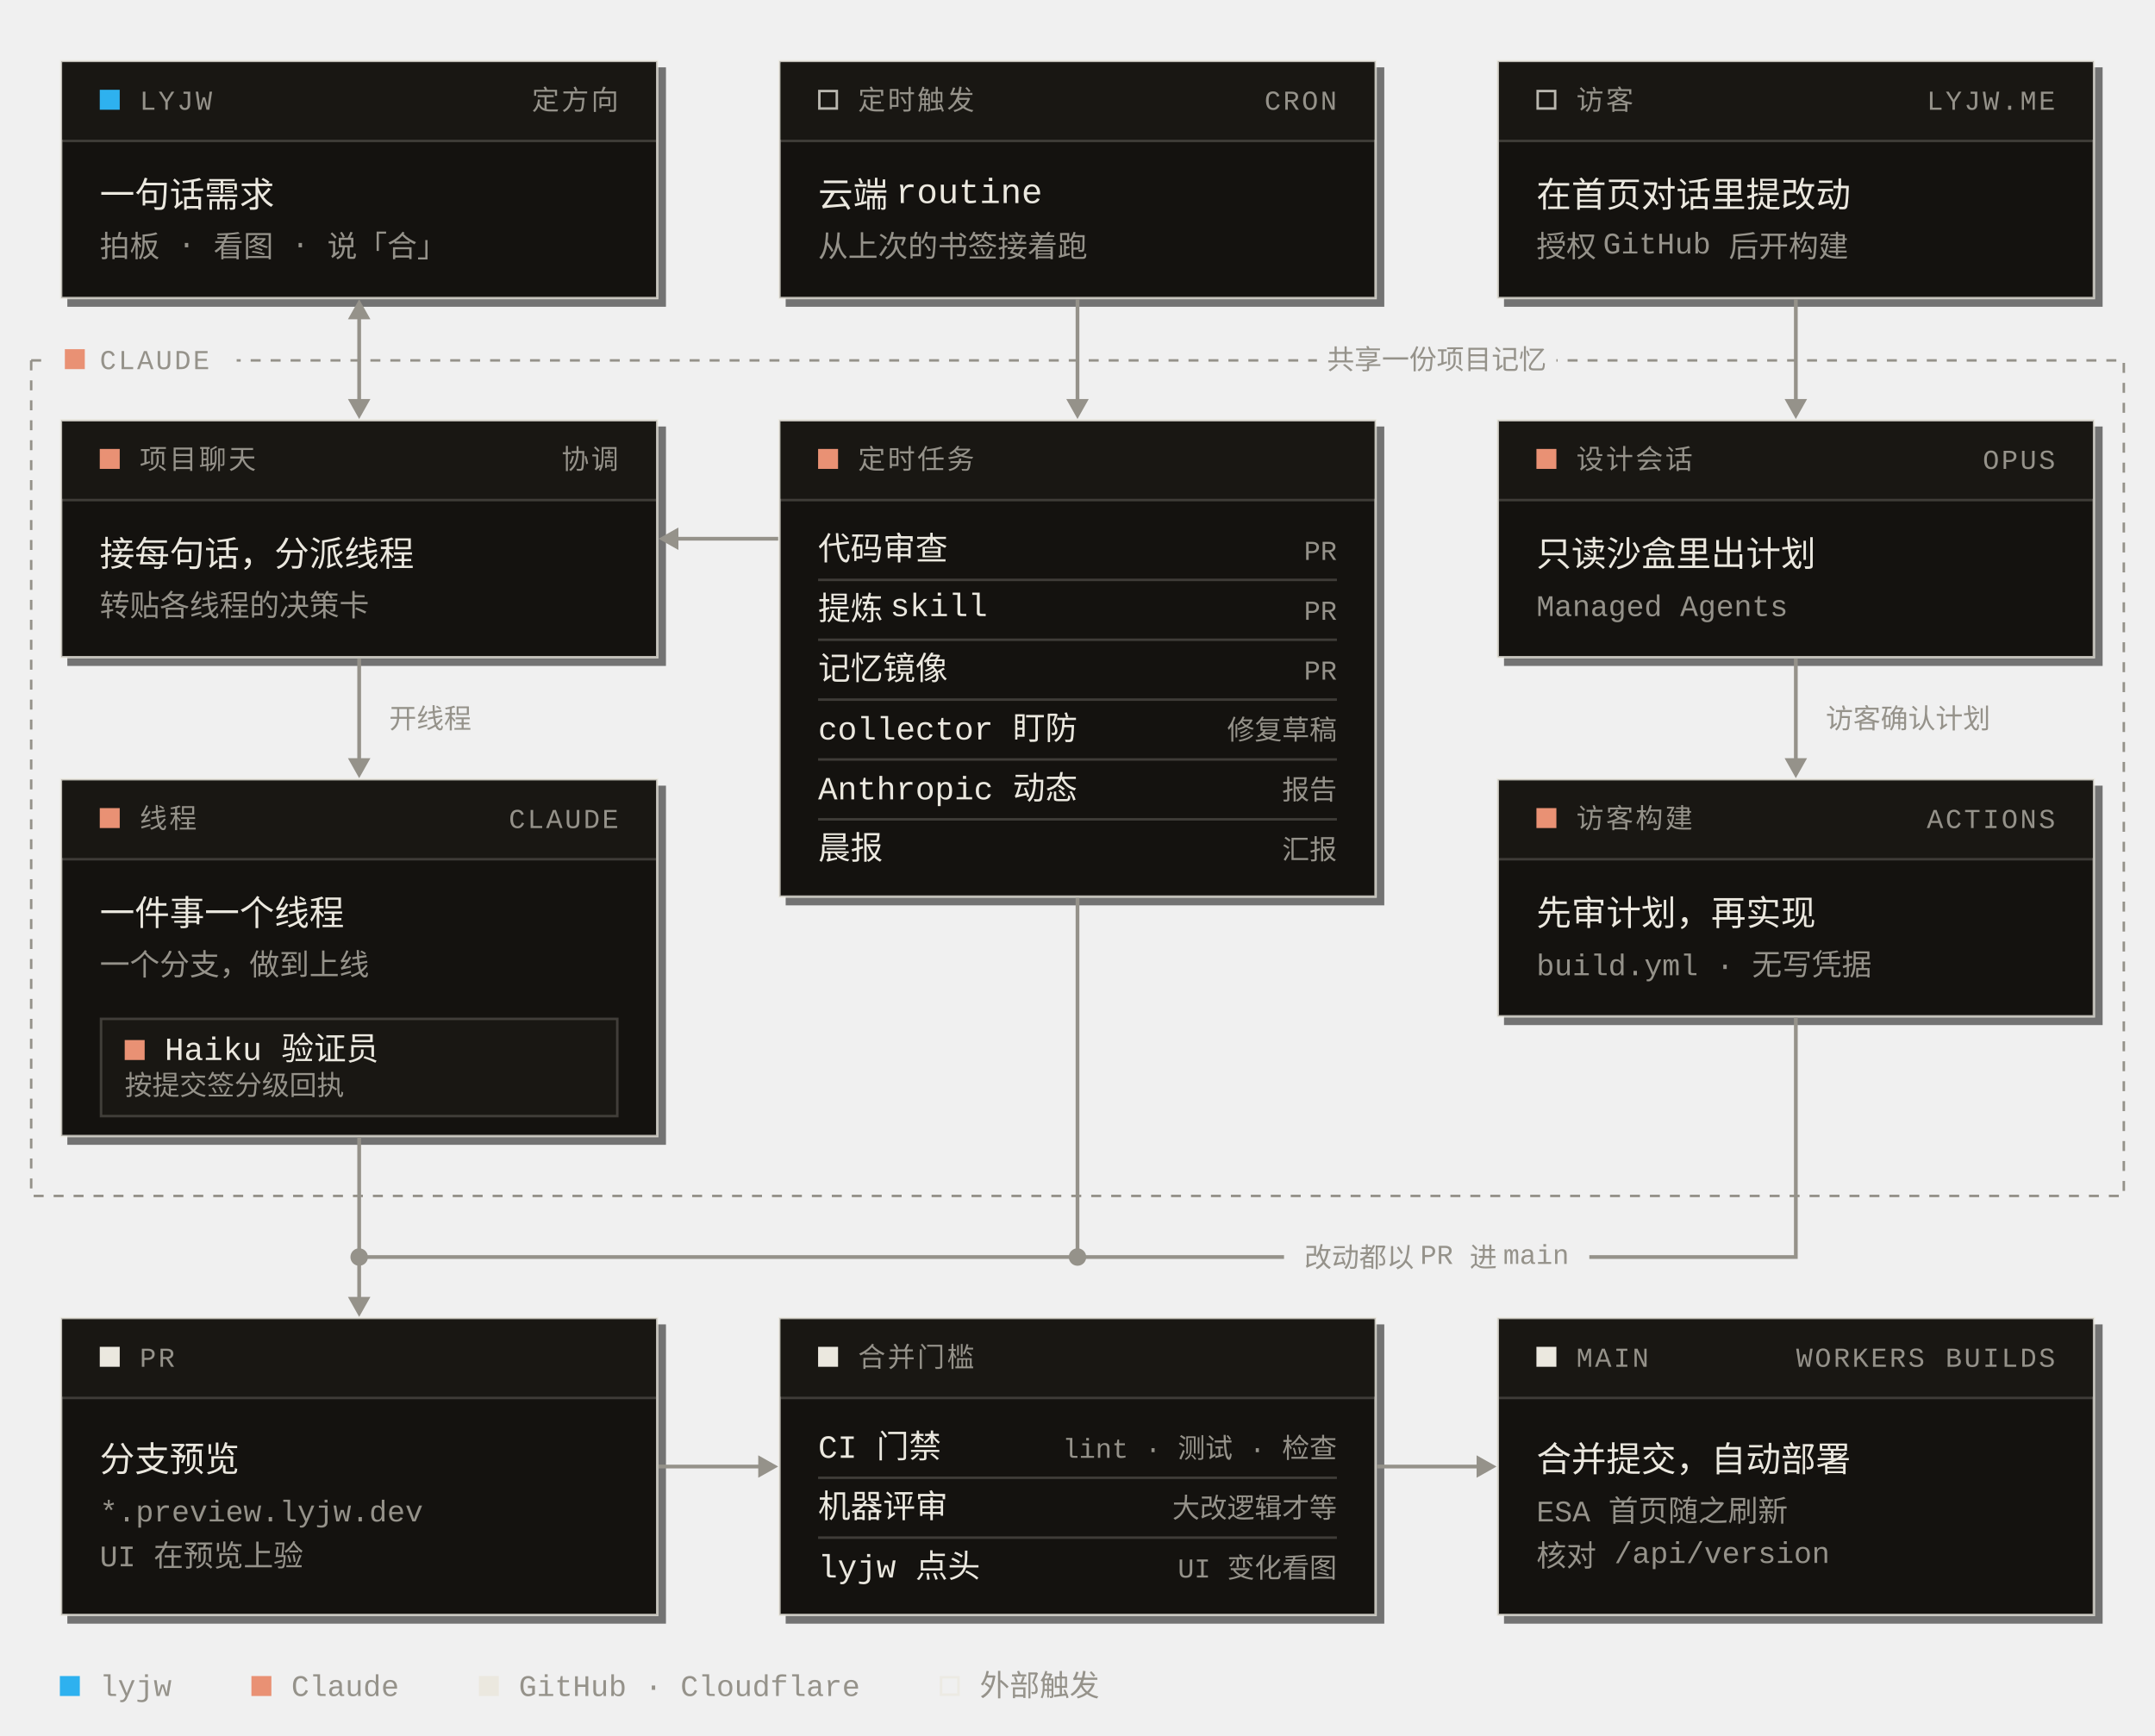
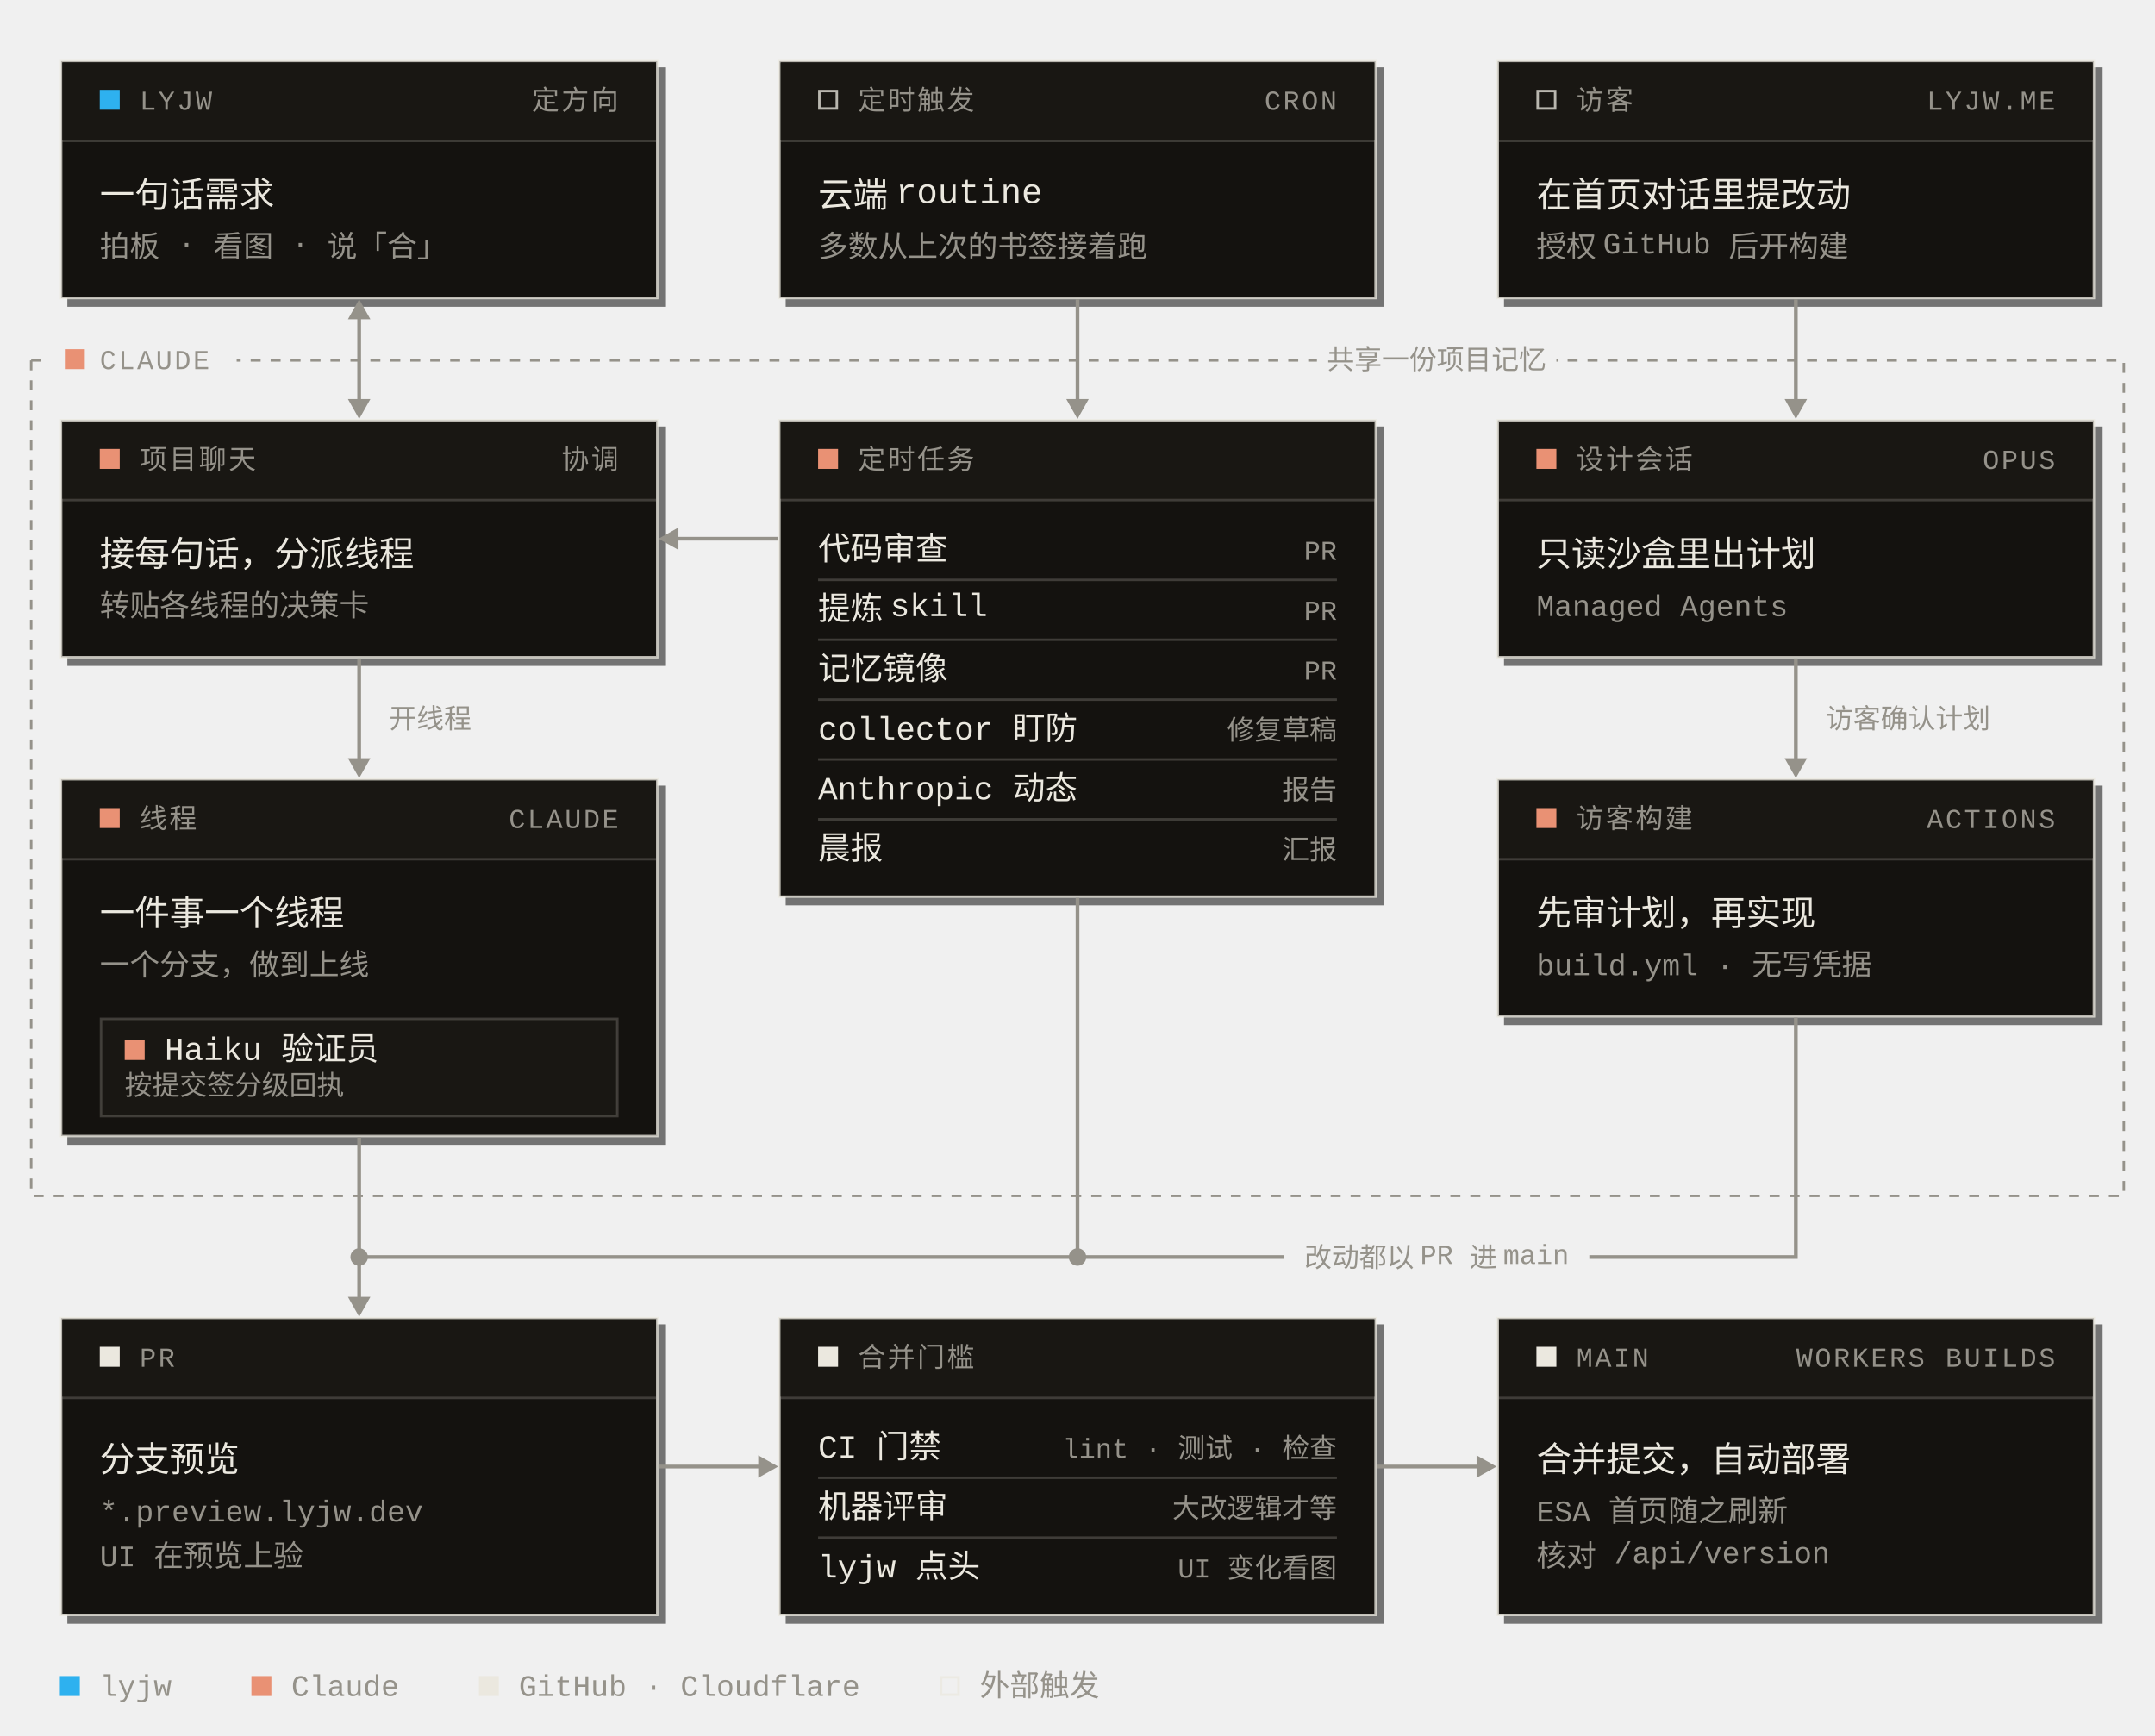
<svg xmlns="http://www.w3.org/2000/svg" viewBox="0 0 864 696" width="864" height="696" role="img" aria-labelledby="title desc">
  <style>text{font-family:'Geist Mono', ui-monospace, SFMono-Regular, 'SF Mono', Menlo, Consolas, 'Liberation Mono', monospace, 'PingFang SC', 'Hiragino Sans GB', 'Noto Sans CJK SC', 'Microsoft YaHei', sans-serif;font-variant-numeric:tabular-nums slashed-zero}.card{fill:#14120f;stroke:#ebe8dfc2}.shadow{fill:#00000085}.head{fill:#191713}.rule{stroke:#ebe8df33}.chip{fill:#191713;stroke:#ebe8df33}.region{fill:none;stroke:#95928a;stroke-dasharray:4 4}.edge{fill:none;stroke:#95928a;stroke-width:1.5}.edge.dash{stroke-dasharray:5 4}.tip{fill:#95928a}.label{font-size:11px;letter-spacing:0.88px;fill:#95928a}.title{font-size:14px;font-weight:500;fill:#ebe8df}.body{font-size:13px;fill:#ebe8df}.cap{font-size:12px;fill:#95928a}.small{font-size:11px;fill:#95928a}.m-worker{fill:#578ff3}.m-do{fill:#5fcc74}.m-store{fill:#a374ef}.m-lyjw{fill:#2eb1ef}.m-claude{fill:#e99174}.m-flow{fill:#ebe8df}.m-outside{fill:none;stroke:#ebe8dfc2}</style>
  <defs>
    <mask id="gaps" maskUnits="userSpaceOnUse" x="0" y="0" width="864" height="696">
      <rect width="864" height="696" fill="#fff" />
      <rect x="20" y="136" width="74.88" height="16" />
      <rect x="152" y="280" width="41" height="16" />
      <rect x="728" y="280" width="74" height="16" />
      <rect x="514.8" y="496" width="122.4" height="16" />
      <rect x="528" y="136" width="96" height="16" />
    </mask>
  </defs>
  <g mask="url(#gaps)">
    <rect class="region" x="12.5" y="144.5" width="839" height="335" />
  </g>
  <rect class="shadow" x="27" y="27" width="240" height="96" />
  <rect class="card" x="24.5" y="24.5" width="239" height="95" />
  <rect class="head" x="25" y="25" width="238" height="31" />
  <path class="rule" d="M25 56.5H263" />
  <rect class="m-lyjw" x="40" y="36" width="8" height="8" />
  <text class="label" x="56" y="44">LYJW</text>
  <text class="label" x="248" y="44" text-anchor="end">定方向</text>
  <text class="title" x="40" y="83">一句话需求</text>
  <text class="cap" x="40" y="103">拍板 · 看图 · 说「合」</text>
  <rect class="shadow" x="315" y="27" width="240" height="96" />
  <rect class="card" x="312.5" y="24.5" width="239" height="95" />
  <rect class="head" x="313" y="25" width="238" height="31" />
  <path class="rule" d="M313 56.5H551" />
  <rect class="m-outside" x="328.5" y="36.5" width="7" height="7" />
  <text class="label" x="344" y="44">定时触发</text>
  <text class="label" x="536" y="44" text-anchor="end">CRON</text>
  <text class="title" x="328" y="83">云端 routine</text>
-   <text class="cap" x="328" y="103">从上次的书签接着跑</text>
+   <text class="cap" x="328" y="103">多数从上次的书签接着跑</text>
  <rect class="shadow" x="603" y="27" width="240" height="96" />
  <rect class="card" x="600.5" y="24.5" width="239" height="95" />
  <rect class="head" x="601" y="25" width="238" height="31" />
  <path class="rule" d="M601 56.5H839" />
  <rect class="m-outside" x="616.5" y="36.5" width="7" height="7" />
  <text class="label" x="632" y="44">访客</text>
  <text class="label" x="824" y="44" text-anchor="end">LYJW.ME</text>
  <text class="title" x="616" y="83">在首页对话里提改动</text>
  <text class="cap" x="616" y="103">授权 GitHub 后开构建</text>
  <rect class="shadow" x="27" y="171" width="240" height="96" />
  <rect class="card" x="24.5" y="168.5" width="239" height="95" />
  <rect class="head" x="25" y="169" width="238" height="31" />
  <path class="rule" d="M25 200.5H263" />
  <rect class="m-claude" x="40" y="180" width="8" height="8" />
  <text class="label" x="56" y="188">项目聊天</text>
  <text class="label" x="248" y="188" text-anchor="end">协调</text>
  <text class="title" x="40" y="227">接每句话，分派线程</text>
  <text class="cap" x="40" y="247">转贴各线程的决策卡</text>
  <rect class="shadow" x="27" y="315" width="240" height="144" />
  <rect class="card" x="24.5" y="312.5" width="239" height="143" />
  <rect class="head" x="25" y="313" width="238" height="31" />
  <path class="rule" d="M25 344.5H263" />
  <rect class="m-claude" x="40" y="324" width="8" height="8" />
  <text class="label" x="56" y="332">线程</text>
  <text class="label" x="248" y="332" text-anchor="end">CLAUDE</text>
  <text class="title" x="40" y="371">一件事一个线程</text>
  <text class="cap" x="40" y="391">一个分支，做到上线</text>
  <rect class="chip" x="40.5" y="408.5" width="207" height="39" />
  <rect class="m-claude" x="50" y="417" width="8" height="8" />
  <text class="body" x="66" y="425">Haiku 验证员</text>
  <text class="small" x="50" y="439">按提交签分级回执</text>
  <rect class="shadow" x="315" y="171" width="240" height="192" />
  <rect class="card" x="312.5" y="168.5" width="239" height="191" />
  <rect class="head" x="313" y="169" width="238" height="31" />
  <path class="rule" d="M313 200.5H551" />
  <rect class="m-claude" x="328" y="180" width="8" height="8" />
  <text class="label" x="344" y="188">定时任务</text>
  <text class="body" x="328" y="224.5">代码审查</text>
  <text class="small" x="536" y="224.5" text-anchor="end">PR</text>
  <path class="rule" d="M328 232.5H536" />
  <text class="body" x="328" y="248.5">提炼 skill</text>
  <text class="small" x="536" y="248.5" text-anchor="end">PR</text>
  <path class="rule" d="M328 256.5H536" />
  <text class="body" x="328" y="272.5">记忆镜像</text>
  <text class="small" x="536" y="272.5" text-anchor="end">PR</text>
  <path class="rule" d="M328 280.5H536" />
  <text class="body" x="328" y="296.5">collector 盯防</text>
  <text class="small" x="536" y="296.5" text-anchor="end">修复草稿</text>
  <path class="rule" d="M328 304.5H536" />
  <text class="body" x="328" y="320.5">Anthropic 动态</text>
  <text class="small" x="536" y="320.5" text-anchor="end">报告</text>
  <path class="rule" d="M328 328.5H536" />
  <text class="body" x="328" y="344.5">晨报</text>
  <text class="small" x="536" y="344.5" text-anchor="end">汇报</text>
  <rect class="shadow" x="603" y="171" width="240" height="96" />
  <rect class="card" x="600.5" y="168.5" width="239" height="95" />
  <rect class="head" x="601" y="169" width="238" height="31" />
  <path class="rule" d="M601 200.5H839" />
  <rect class="m-claude" x="616" y="180" width="8" height="8" />
  <text class="label" x="632" y="188">设计会话</text>
  <text class="label" x="824" y="188" text-anchor="end">OPUS</text>
  <text class="title" x="616" y="227">只读沙盒里出计划</text>
  <text class="cap" x="616" y="247">Managed Agents</text>
  <rect class="shadow" x="603" y="315" width="240" height="96" />
  <rect class="card" x="600.5" y="312.5" width="239" height="95" />
  <rect class="head" x="601" y="313" width="238" height="31" />
  <path class="rule" d="M601 344.5H839" />
  <rect class="m-claude" x="616" y="324" width="8" height="8" />
  <text class="label" x="632" y="332">访客构建</text>
  <text class="label" x="824" y="332" text-anchor="end">ACTIONS</text>
  <text class="title" x="616" y="371">先审计划，再实现</text>
  <text class="cap" x="616" y="391">build.yml · 无写凭据</text>
  <rect class="shadow" x="27" y="531" width="240" height="120" />
  <rect class="card" x="24.5" y="528.5" width="239" height="119" />
  <rect class="head" x="25" y="529" width="238" height="31" />
  <path class="rule" d="M25 560.5H263" />
  <rect class="m-flow" x="40" y="540" width="8" height="8" />
  <text class="label" x="56" y="548">PR</text>
  <text class="title" x="40" y="590">分支预览</text>
  <text class="cap" x="40" y="610">*.preview.lyjw.dev</text>
  <text class="cap" x="40" y="628">UI 在预览上验</text>
  <rect class="shadow" x="315" y="531" width="240" height="120" />
  <rect class="card" x="312.5" y="528.5" width="239" height="119" />
  <rect class="head" x="313" y="529" width="238" height="31" />
  <path class="rule" d="M313 560.5H551" />
  <rect class="m-flow" x="328" y="540" width="8" height="8" />
  <text class="label" x="344" y="548">合并门槛</text>
  <text class="body" x="328" y="584.5">CI 门禁</text>
  <text class="small" x="536" y="584.5" text-anchor="end">lint · 测试 · 检查</text>
  <path class="rule" d="M328 592.5H536" />
  <text class="body" x="328" y="608.5">机器评审</text>
  <text class="small" x="536" y="608.5" text-anchor="end">大改逻辑才等</text>
  <path class="rule" d="M328 616.5H536" />
  <text class="body" x="328" y="632.5">lyjw 点头</text>
  <text class="small" x="536" y="632.5" text-anchor="end">UI 变化看图</text>
  <rect class="shadow" x="603" y="531" width="240" height="120" />
  <rect class="card" x="600.5" y="528.5" width="239" height="119" />
  <rect class="head" x="601" y="529" width="238" height="31" />
  <path class="rule" d="M601 560.5H839" />
  <rect class="m-flow" x="616" y="540" width="8" height="8" />
  <text class="label" x="632" y="548">MAIN</text>
  <text class="label" x="824" y="548" text-anchor="end">WORKERS BUILDS</text>
  <text class="title" x="616" y="590">合并提交，自动部署</text>
  <text class="cap" x="616" y="610">ESA 首页随之刷新</text>
  <text class="cap" x="616" y="628">核对 /api/version</text>
  <g mask="url(#gaps)">
    <path class="tip" d="M144 168L139.5 160L148.5 160Z" />
    <path class="tip" d="M144 120L148.5 128L139.5 128Z" />
    <path class="edge" d="M144 126L144 162" />
    <path class="tip" d="M432 168L427.5 160L436.5 160Z" />
    <path class="edge" d="M432 120L432 162" />
    <path class="tip" d="M720 168L715.5 160L724.5 160Z" />
    <path class="edge" d="M720 120L720 162" />
    <path class="tip" d="M264 216L272 211.5L272 220.5Z" />
    <path class="edge" d="M312 216L270 216" />
    <path class="tip" d="M144 312L139.5 304L148.5 304Z" />
    <path class="edge" d="M144 264L144 306" />
    <path class="tip" d="M720 312L715.5 304L724.5 304Z" />
    <path class="edge" d="M720 264L720 306" />
    <path class="tip" d="M144 528L139.5 520L148.5 520Z" />
    <path class="edge" d="M144 456L144 522" />
    <path class="edge" d="M432 360L432 504L144 504" />
    <path class="edge" d="M720 408L720 504L432 504" />
    <circle class="tip" cx="144" cy="504" r="3.5" />
    <circle class="tip" cx="432" cy="504" r="3.5" />
    <path class="tip" d="M312 588L304 592.5L304 583.5Z" />
    <path class="edge" d="M264 588L306 588" />
    <path class="tip" d="M600 588L592 592.5L592 583.5Z" />
    <path class="edge" d="M552 588L594 588" />
  </g>
  <rect class="m-claude" x="26" y="140" width="8" height="8" />
  <text class="label" x="40" y="148">CLAUDE</text>
  <text class="small" x="156" y="292">开线程</text>
  <text class="small" x="732" y="292">访客确认计划</text>
  <text class="small" x="576" y="508" text-anchor="middle">改动都以 PR 进 main</text>
  <text class="small" x="576" y="148" text-anchor="middle">共享一份项目记忆</text>
  <rect class="m-lyjw" x="24" y="672" width="8" height="8" />
  <text class="cap" x="40" y="680">lyjw</text>
  <rect class="m-claude" x="100.8" y="672" width="8" height="8" />
  <text class="cap" x="116.8" y="680">Claude</text>
  <rect class="m-flow" x="192" y="672" width="8" height="8" />
  <text class="cap" x="208" y="680">GitHub · Cloudflare</text>
  <rect class="m-outside" x="377.3" y="672.5" width="7" height="7" />
  <text class="cap" x="392.8" y="680">外部触发</text>
</svg>
